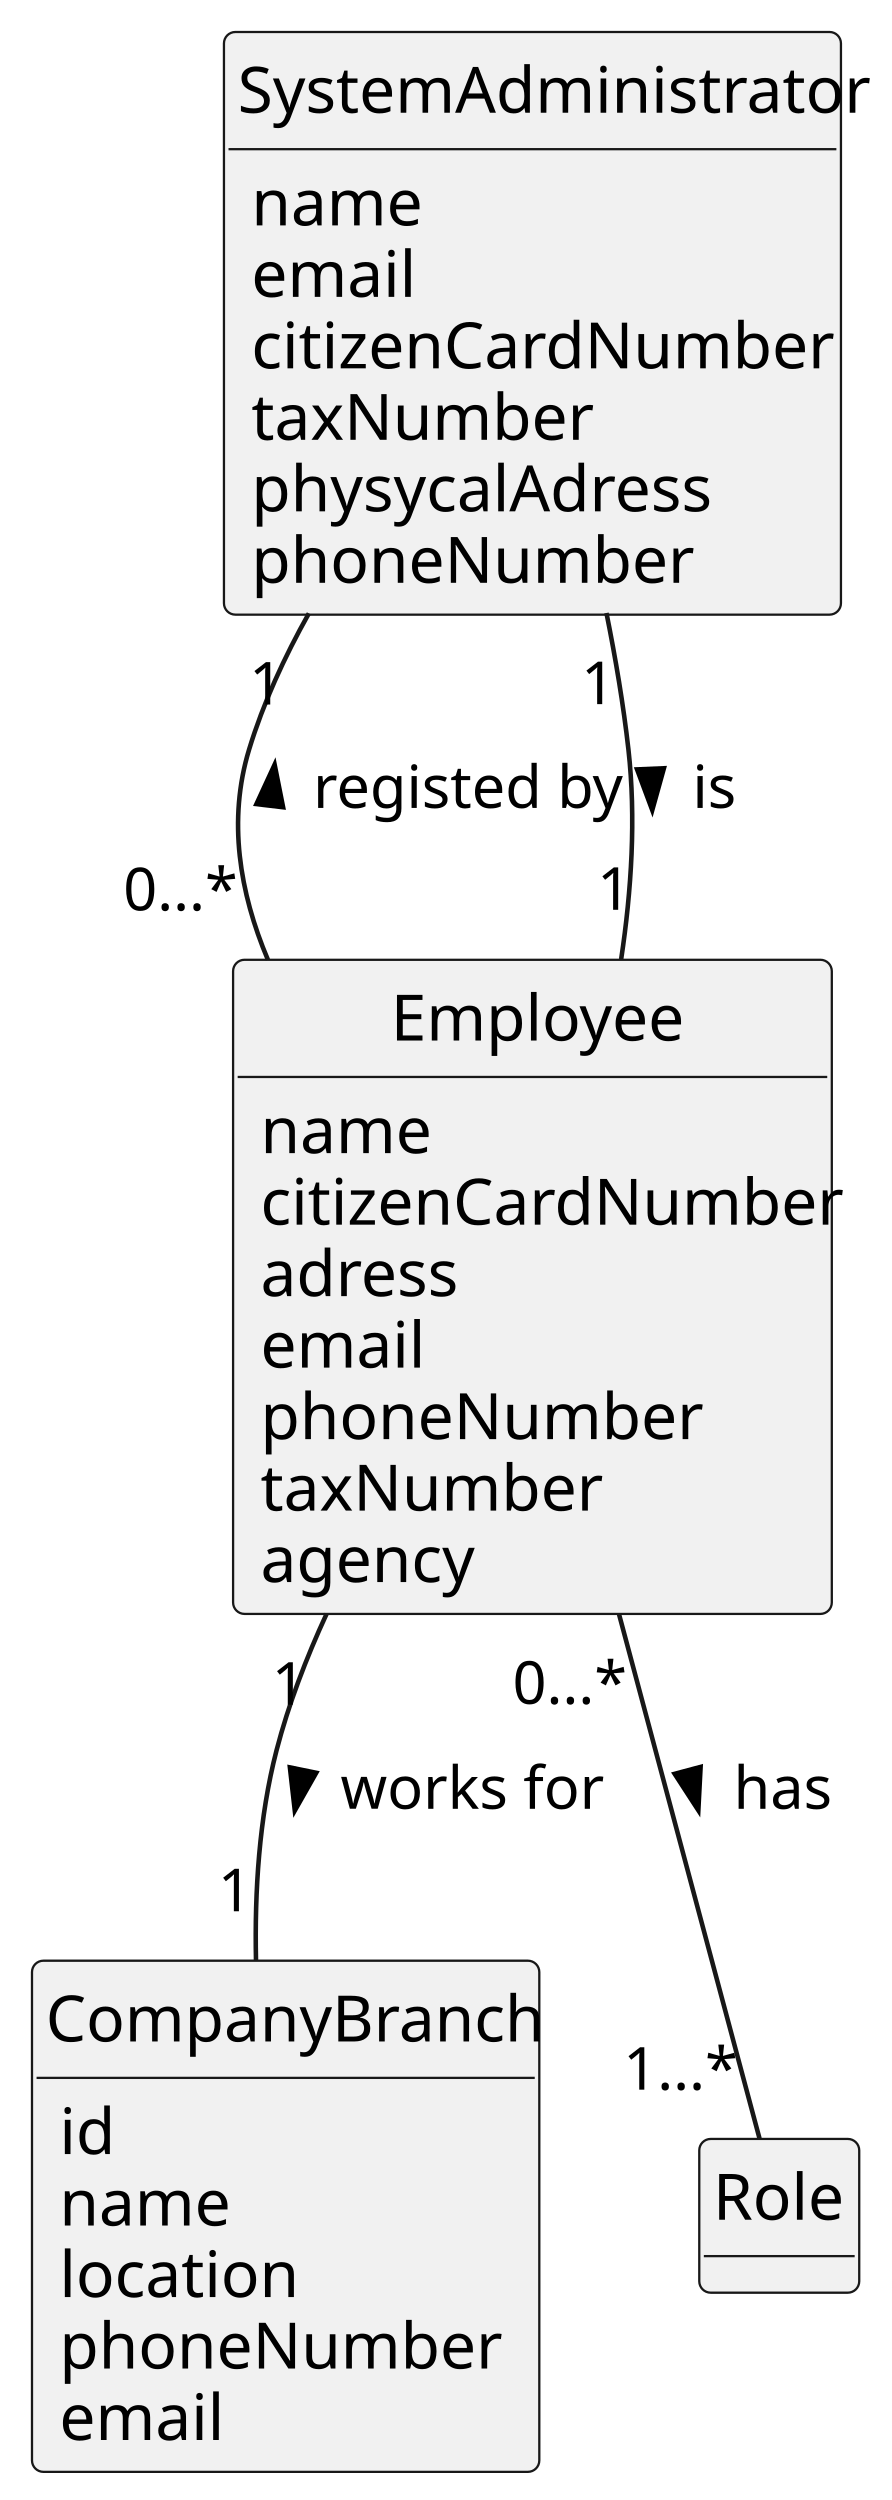
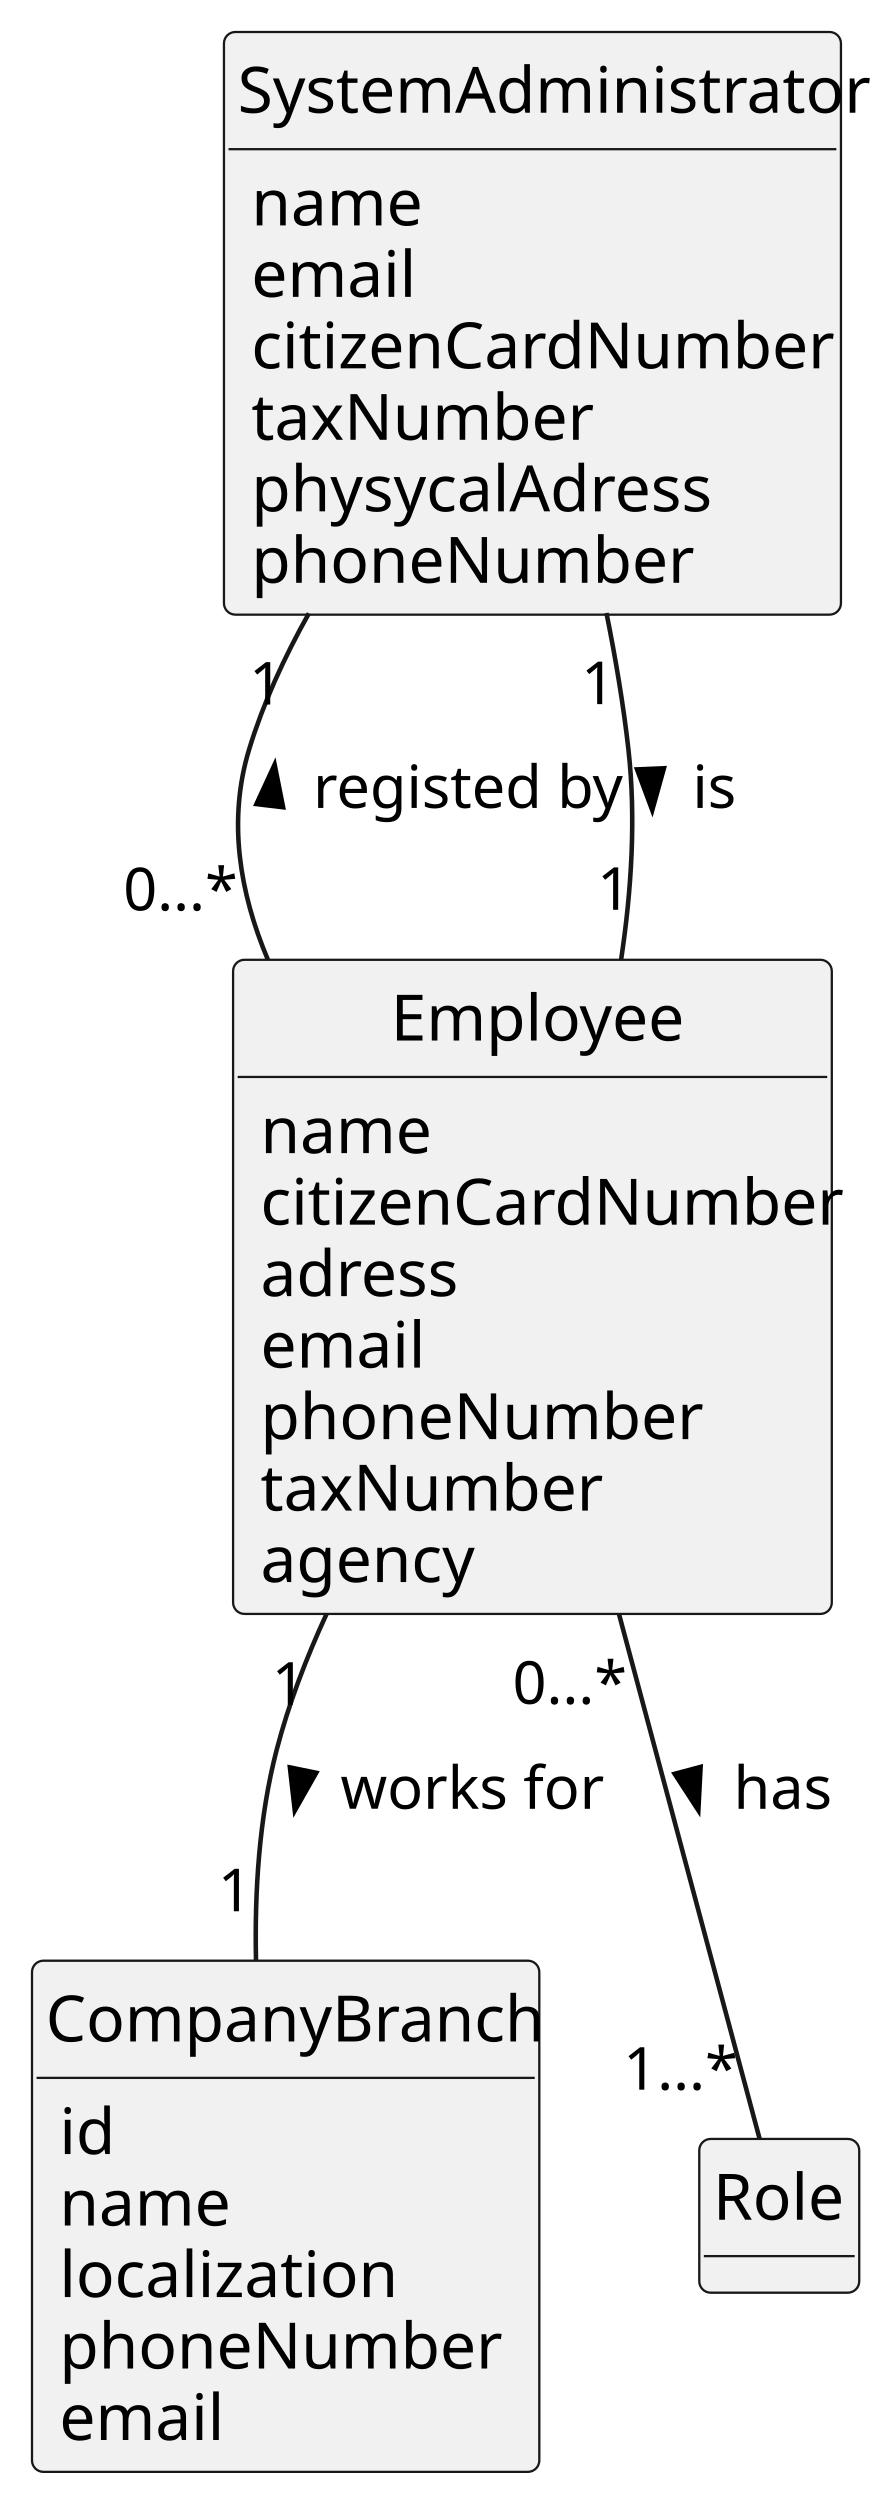
<svg xmlns="http://www.w3.org/2000/svg" contentStyleType="text/css" height="547px" preserveAspectRatio="none" style="width:195px;height:547px;background:#FFFFFF;" version="1.1" viewBox="0 0 195 547" width="195px" zoomAndPan="magnify">
  <defs />
  <g>
    <g id="elem_SystemAdministrator">
      <rect codeLine="11" fill="#F1F1F1" height="127.484" id="SystemAdministrator" rx="2.5" ry="2.5" style="stroke:#181818;stroke-width:0.5;" width="135" x="49" y="7" />
      <text fill="#000000" font-family="sans-serif" font-size="14" lengthAdjust="spacing" textLength="129" x="52" y="24.674">SystemAdministrator</text>
      <line style="stroke:#181818;stroke-width:0.5;" x1="50" x2="183" y1="32.641" y2="32.641" />
      <text fill="#000000" font-family="sans-serif" font-size="14" lengthAdjust="spacing" textLength="35" x="55" y="49.315">name</text>
      <text fill="#000000" font-family="sans-serif" font-size="14" lengthAdjust="spacing" textLength="33" x="55" y="64.955">email</text>
      <text fill="#000000" font-family="sans-serif" font-size="14" lengthAdjust="spacing" textLength="119" x="55" y="80.596">citizenCardNumber</text>
      <text fill="#000000" font-family="sans-serif" font-size="14" lengthAdjust="spacing" textLength="67" x="55" y="96.236">taxNumber</text>
      <text fill="#000000" font-family="sans-serif" font-size="14" lengthAdjust="spacing" textLength="99" x="55" y="111.877">physycalAdress</text>
      <text fill="#000000" font-family="sans-serif" font-size="14" lengthAdjust="spacing" textLength="89" x="55" y="127.518">phoneNumber</text>
    </g>
    <g id="elem_Employee">
      <rect codeLine="21" fill="#F1F1F1" height="143.125" id="Employee" rx="2.5" ry="2.5" style="stroke:#181818;stroke-width:0.5;" width="131" x="51" y="210" />
      <text fill="#000000" font-family="sans-serif" font-size="14" lengthAdjust="spacing" textLength="62" x="85.5" y="227.674">Employee</text>
      <line style="stroke:#181818;stroke-width:0.5;" x1="52" x2="181" y1="235.641" y2="235.641" />
      <text fill="#000000" font-family="sans-serif" font-size="14" lengthAdjust="spacing" textLength="35" x="57" y="252.315">name</text>
      <text fill="#000000" font-family="sans-serif" font-size="14" lengthAdjust="spacing" textLength="119" x="57" y="267.955">citizenCardNumber</text>
      <text fill="#000000" font-family="sans-serif" font-size="14" lengthAdjust="spacing" textLength="43" x="57" y="283.596">adress</text>
      <text fill="#000000" font-family="sans-serif" font-size="14" lengthAdjust="spacing" textLength="33" x="57" y="299.236">email</text>
      <text fill="#000000" font-family="sans-serif" font-size="14" lengthAdjust="spacing" textLength="89" x="57" y="314.877">phoneNumber</text>
      <text fill="#000000" font-family="sans-serif" font-size="14" lengthAdjust="spacing" textLength="67" x="57" y="330.518">taxNumber</text>
      <text fill="#000000" font-family="sans-serif" font-size="14" lengthAdjust="spacing" textLength="46" x="57" y="346.158">agency</text>
    </g>
    <g id="elem_CompanyBranch">
      <rect codeLine="31" fill="#F1F1F1" height="111.844" id="CompanyBranch" rx="2.5" ry="2.5" style="stroke:#181818;stroke-width:0.5;" width="111" x="7" y="429" />
      <text fill="#000000" font-family="sans-serif" font-size="14" lengthAdjust="spacing" textLength="105" x="10" y="446.674">CompanyBranch</text>
      <line style="stroke:#181818;stroke-width:0.5;" x1="8" x2="117" y1="454.641" y2="454.641" />
      <text fill="#000000" font-family="sans-serif" font-size="14" lengthAdjust="spacing" textLength="11" x="13" y="471.315">id</text>
      <text fill="#000000" font-family="sans-serif" font-size="14" lengthAdjust="spacing" textLength="35" x="13" y="486.955">name</text>
-       <text fill="#000000" font-family="sans-serif" font-size="14" lengthAdjust="spacing" textLength="49" x="13" y="502.596">location</text>
+       <text fill="#000000" font-family="sans-serif" font-size="14" lengthAdjust="spacing" textLength="49" x="13" y="502.596">localization</text>
      <text fill="#000000" font-family="sans-serif" font-size="14" lengthAdjust="spacing" textLength="89" x="13" y="518.236">phoneNumber</text>
      <text fill="#000000" font-family="sans-serif" font-size="14" lengthAdjust="spacing" textLength="33" x="13" y="533.877">email</text>
    </g>
    <g id="elem_Role">
      <rect codeLine="39" fill="#F1F1F1" height="33.641" id="Role" rx="2.5" ry="2.5" style="stroke:#181818;stroke-width:0.5;" width="35" x="153" y="468" />
      <text fill="#000000" font-family="sans-serif" font-size="14" lengthAdjust="spacing" textLength="29" x="156" y="485.674">Role</text>
      <line style="stroke:#181818;stroke-width:0.5;" x1="154" x2="187" y1="493.641" y2="493.641" />
    </g>
    <g id="link_SystemAdministrator_Employee">
      <path codeLine="42" d="M67.58,134.21 C62.22,143.76 57.59,153.83 54.5,164 C49.8,179.45 52.39,195.23 58.61,209.98 " fill="none" id="SystemAdministrator-Employee" style="stroke:#181818;stroke-width:1.0;" />
      <polygon fill="#000000" points="60.088,167.296,56.106,175.933,61.943,176.624,60.088,167.296" style="stroke:#000000;stroke-width:1.0;" />
      <text fill="#000000" font-family="sans-serif" font-size="13" lengthAdjust="spacing" textLength="64" x="68.5" y="176.769">registed by</text>
      <text fill="#000000" font-family="sans-serif" font-size="13" lengthAdjust="spacing" textLength="7" x="54.519" y="154.157">1</text>
      <text fill="#000000" font-family="sans-serif" font-size="13" lengthAdjust="spacing" textLength="24" x="26.966" y="199.182">0...*</text>
    </g>
    <g id="link_SystemAdministrator_Employee">
      <path codeLine="43" d="M132.69,134.12 C134.69,144.05 136.41,154.26 137.5,164 C139.17,178.91 138.18,194.79 135.91,209.87 " fill="none" id="SystemAdministrator-Employee-1" style="stroke:#181818;stroke-width:1.0;" />
      <polygon fill="#000000" points="142.712,177.257,145.264,168.095,139.392,168.345,142.712,177.257" style="stroke:#000000;stroke-width:1.0;" />
      <text fill="#000000" font-family="sans-serif" font-size="13" lengthAdjust="spacing" textLength="10" x="151.5" y="176.769">is</text>
      <text fill="#000000" font-family="sans-serif" font-size="13" lengthAdjust="spacing" textLength="7" x="127.157" y="154.056">1</text>
      <text fill="#000000" font-family="sans-serif" font-size="13" lengthAdjust="spacing" textLength="7" x="130.65" y="199.06">1</text>
    </g>
    <g id="link_Employee_CompanyBranch">
      <path codeLine="44" d="M71.47,353.09 C66.97,362.83 63.11,372.95 60.5,383 C56.71,397.6 55.69,413.79 56.01,428.85 " fill="none" id="Employee-CompanyBranch" style="stroke:#181818;stroke-width:1.0;" />
      <polygon fill="#000000" points="64.5,396.161,69.188,387.886,63.429,386.711,64.5,396.161" style="stroke:#000000;stroke-width:1.0;" />
      <text fill="#000000" font-family="sans-serif" font-size="13" lengthAdjust="spacing" textLength="52" x="74.5" y="395.769">works for</text>
      <text fill="#000000" font-family="sans-serif" font-size="13" lengthAdjust="spacing" textLength="7" x="59.465" y="372.984">1</text>
      <text fill="#000000" font-family="sans-serif" font-size="13" lengthAdjust="spacing" textLength="7" x="47.668" y="418.178">1</text>
    </g>
    <g id="link_Employee_Role">
      <path codeLine="45" d="M135.46,353.26 C146.52,394.54 159.57,443.2 166.18,467.89 " fill="none" id="Employee-Role" style="stroke:#181818;stroke-width:1.0;" />
      <polygon fill="#000000" points="152.794,396.091,153.292,386.594,147.614,388.115,152.794,396.091" style="stroke:#000000;stroke-width:1.0;" />
      <text fill="#000000" font-family="sans-serif" font-size="13" lengthAdjust="spacing" textLength="21" x="160.5" y="395.769">has</text>
      <text fill="#000000" font-family="sans-serif" font-size="13" lengthAdjust="spacing" textLength="24" x="112.145" y="372.801">0...*</text>
      <text fill="#000000" font-family="sans-serif" font-size="13" lengthAdjust="spacing" textLength="24" x="136.366" y="457.227">1...*</text>
    </g>
  </g>
</svg>
